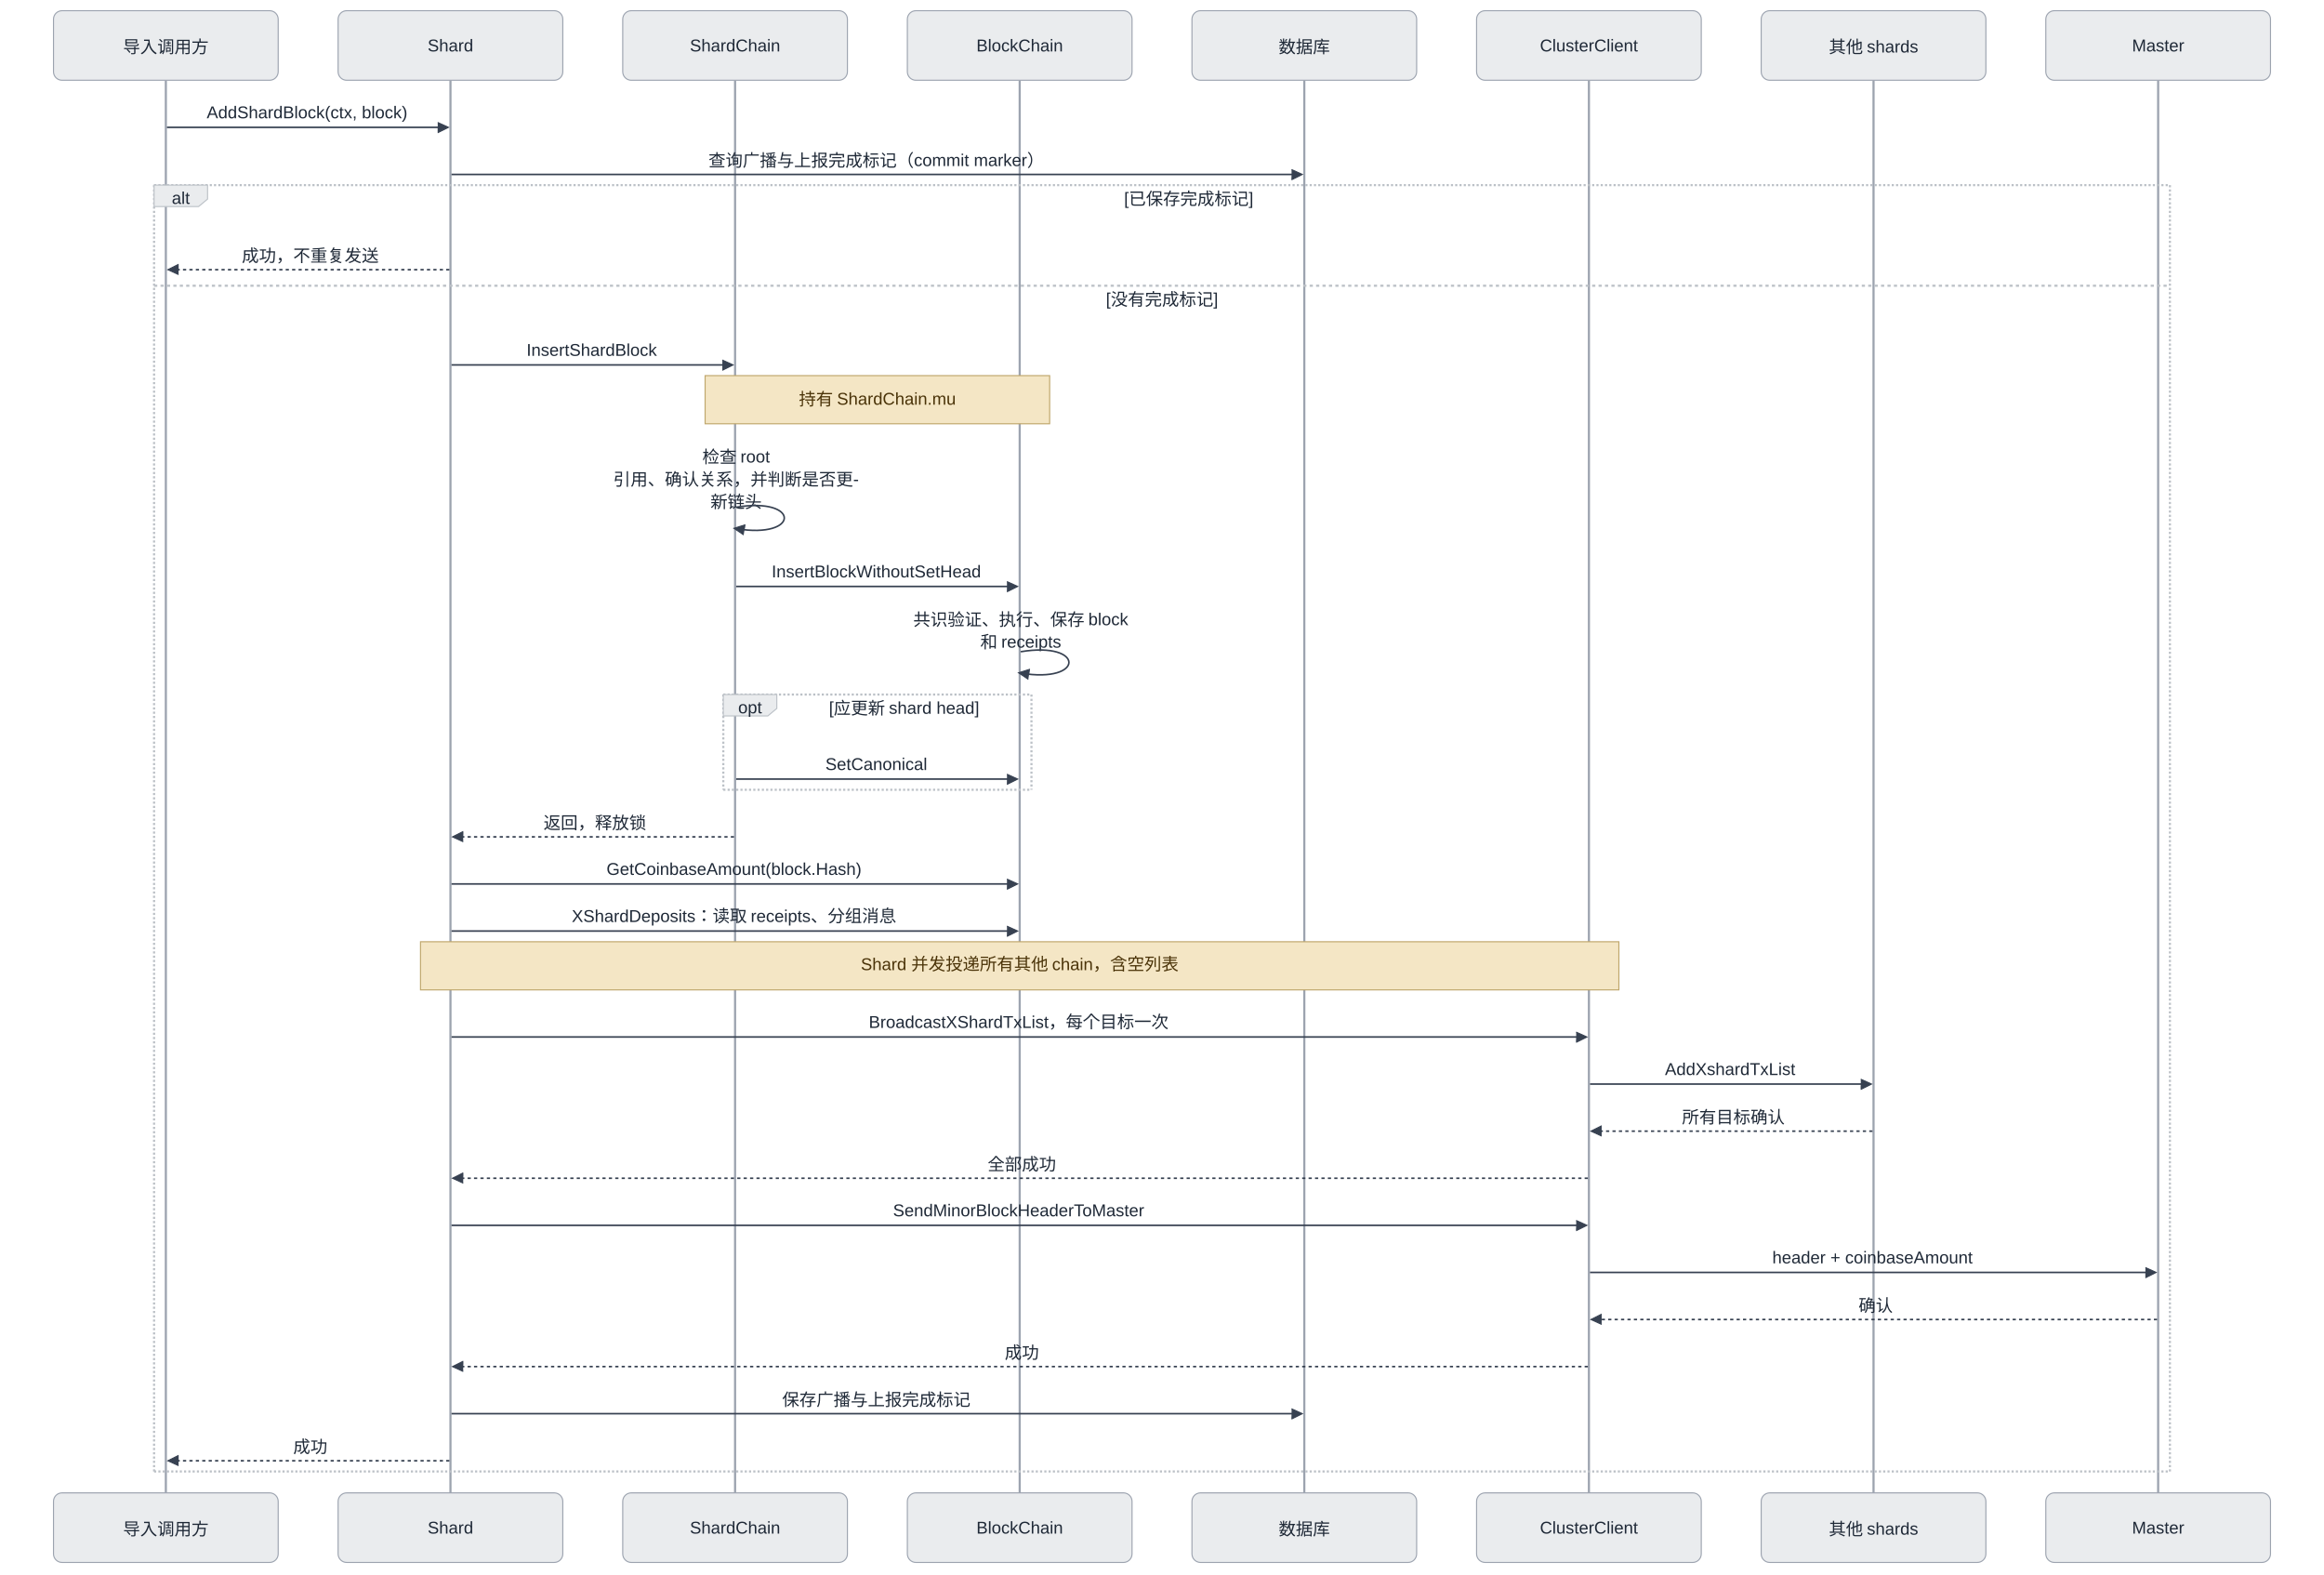
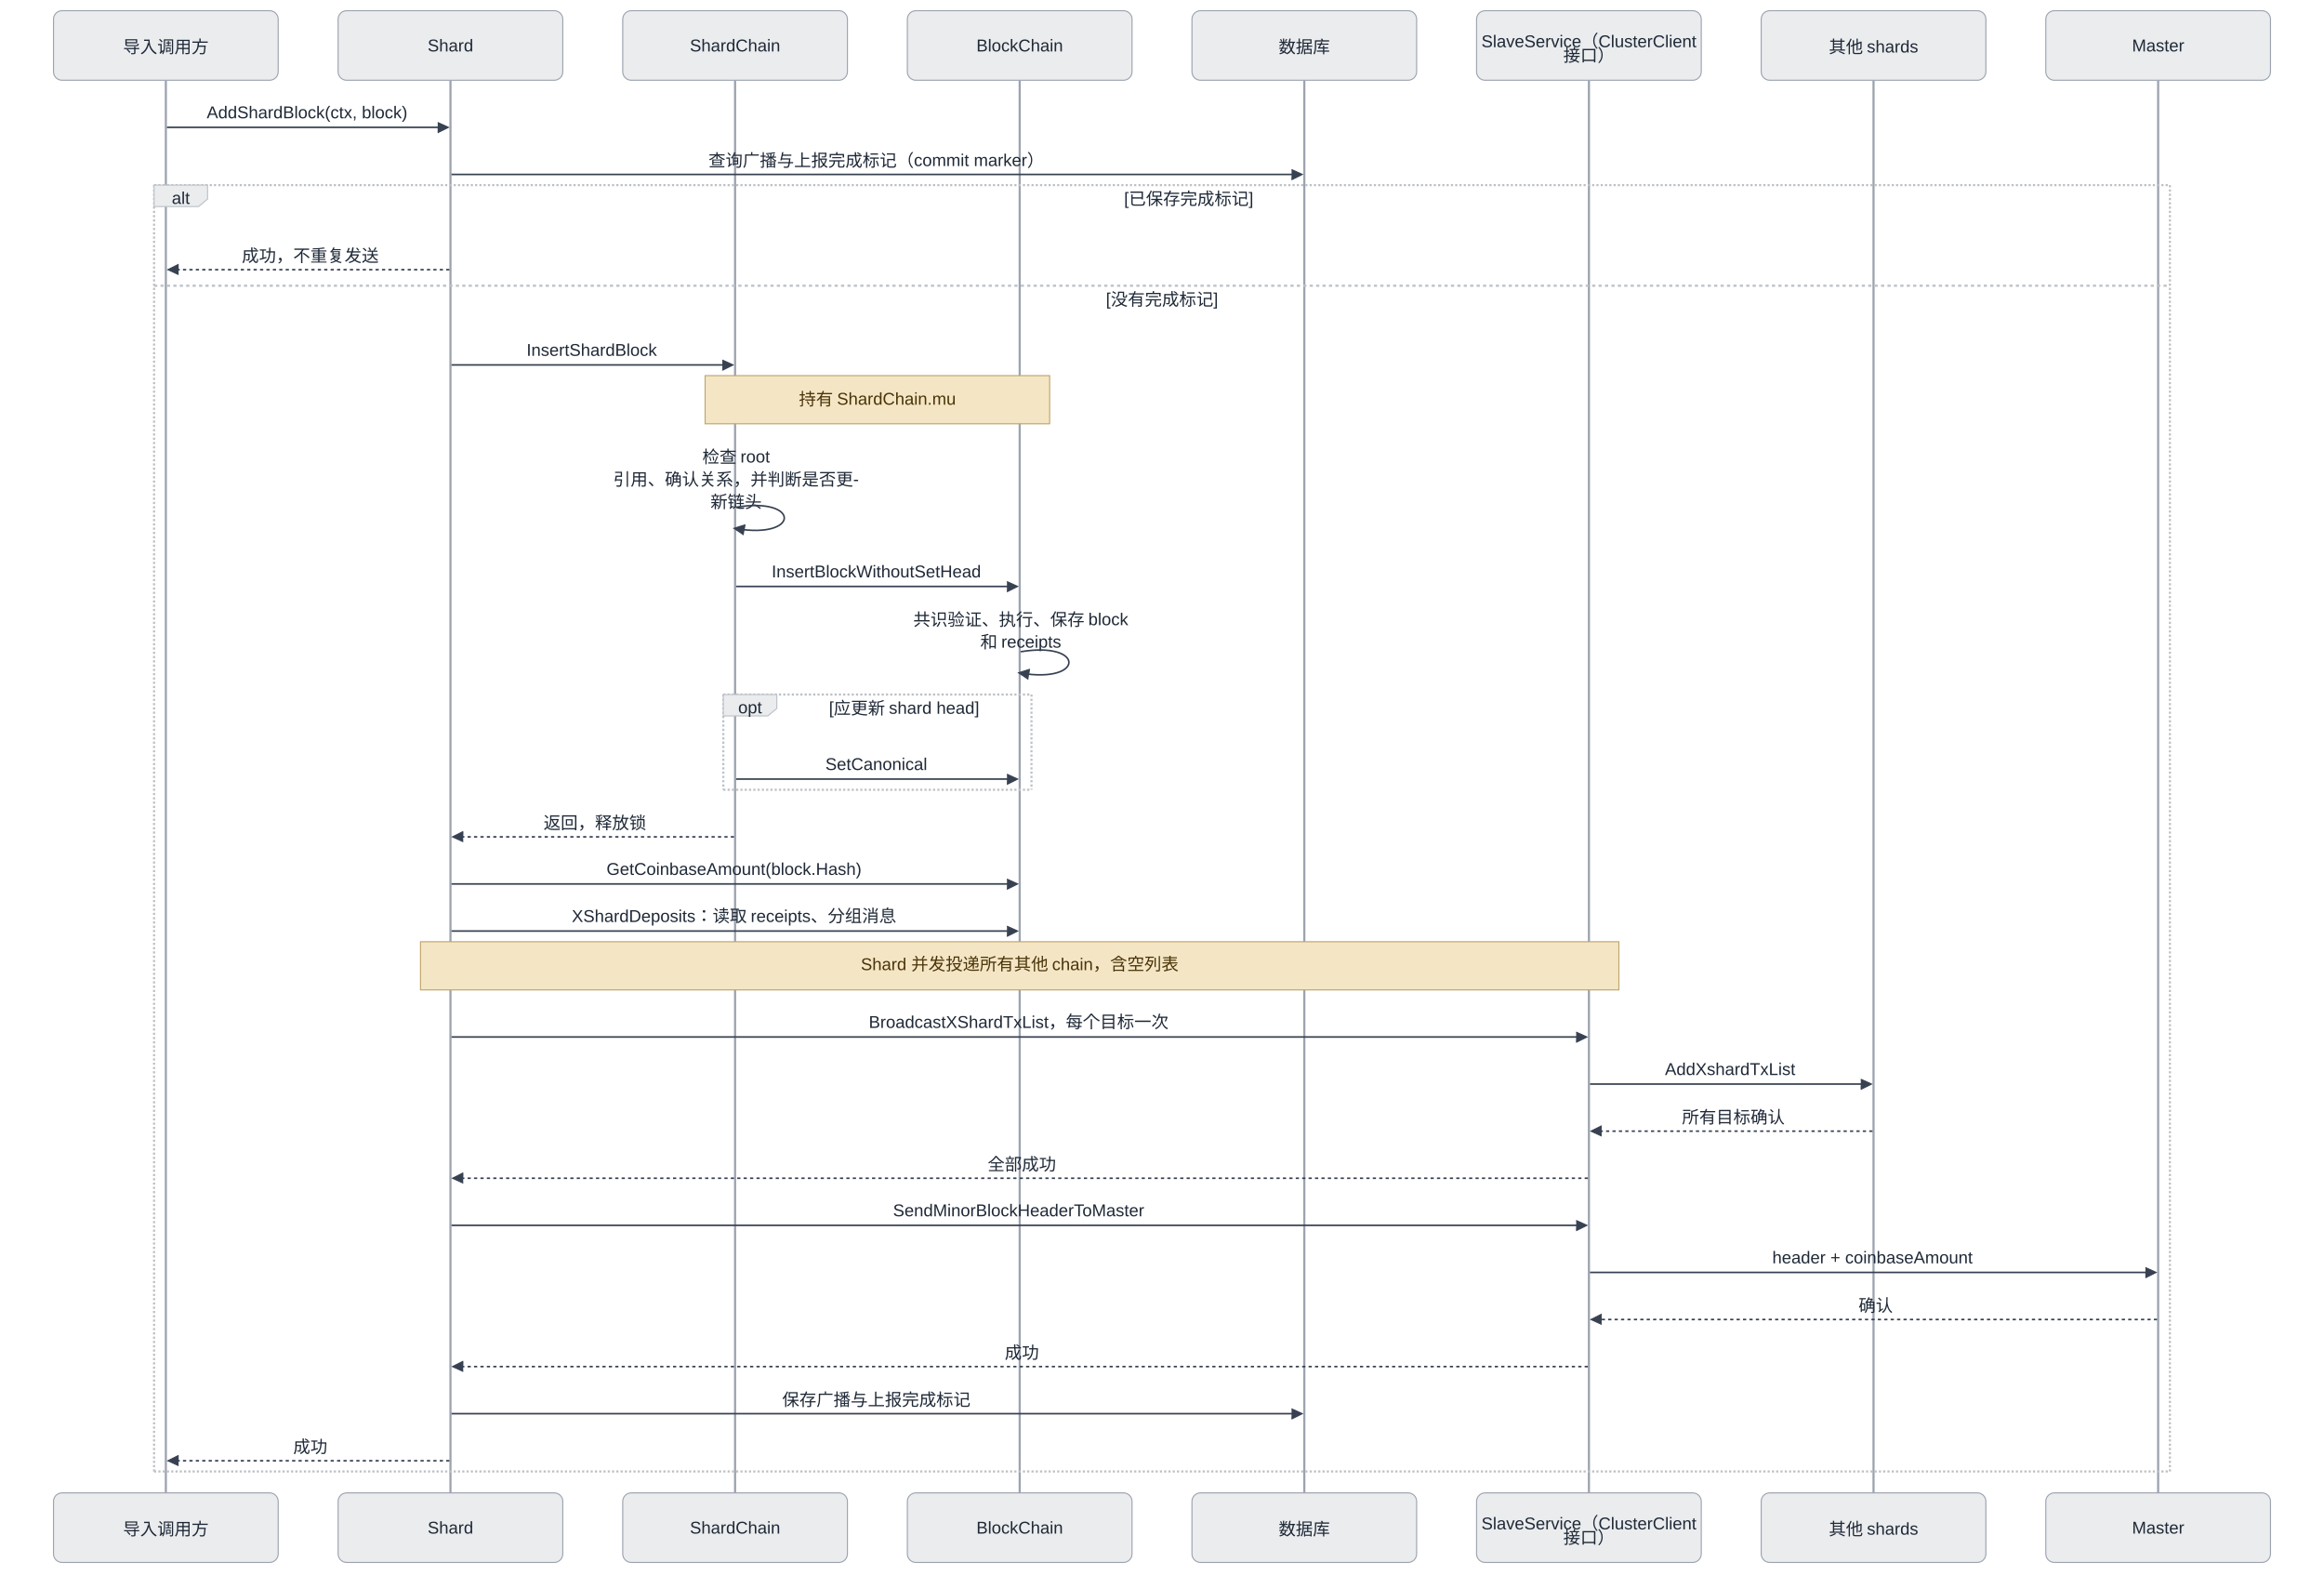
<svg xmlns="http://www.w3.org/2000/svg" id="qkc-add-shard-block" width="2172" height="1471" viewBox="-50 -10 2172 1471" role="graphics-document document" aria-roledescription="sequence" style="background-color: white;">
  <g>
    <rect x="1862" y="1385" fill="#eaeaea" stroke="#666" width="210" height="65" name="M" rx="3" ry="3" class="actor actor-bottom" />
    <text x="1967" y="1417.5" dominant-baseline="central" alignment-baseline="central" class="actor actor-box" style="text-anchor: middle; font-size: 16px; font-weight: 400;">
      <tspan x="1967" dy="0">Master</tspan>
    </text>
  </g>
  <g>
    <rect x="1596" y="1385" fill="#eaeaea" stroke="#666" width="210" height="65" name="O" rx="3" ry="3" class="actor actor-bottom" />
    <text x="1701" y="1417.5" dominant-baseline="central" alignment-baseline="central" class="actor actor-box" style="text-anchor: middle; font-size: 16px; font-weight: 400;">
      <tspan x="1701" dy="0">其他 shards</tspan>
    </text>
  </g>
  <g>
    <rect x="1330" y="1385" fill="#eaeaea" stroke="#666" width="210" height="65" name="CL" rx="3" ry="3" class="actor actor-bottom" />
    <text x="1435" y="1417.5" dominant-baseline="central" alignment-baseline="central" class="actor actor-box" style="text-anchor: middle; font-size: 16px; font-weight: 400;">
-       <tspan x="1435" dy="0">ClusterClient</tspan>
+       <tspan x="1435" dy="-8">SlaveService（ClusterClient</tspan>
+     </text>
+     <text x="1435" y="1417.5" dominant-baseline="central" alignment-baseline="central" class="actor actor-box" style="text-anchor: middle; font-size: 16px; font-weight: 400;">
+       <tspan x="1435" dy="8">接口）</tspan>
    </text>
  </g>
  <g>
    <rect x="1064" y="1385" fill="#eaeaea" stroke="#666" width="210" height="65" name="DB" rx="3" ry="3" class="actor actor-bottom" />
    <text x="1169" y="1417.5" dominant-baseline="central" alignment-baseline="central" class="actor actor-box" style="text-anchor: middle; font-size: 16px; font-weight: 400;">
      <tspan x="1169" dy="0">数据库</tspan>
    </text>
  </g>
  <g>
    <rect x="798" y="1385" fill="#eaeaea" stroke="#666" width="210" height="65" name="BC" rx="3" ry="3" class="actor actor-bottom" />
    <text x="903" y="1417.5" dominant-baseline="central" alignment-baseline="central" class="actor actor-box" style="text-anchor: middle; font-size: 16px; font-weight: 400;">
      <tspan x="903" dy="0">BlockChain</tspan>
    </text>
  </g>
  <g>
    <rect x="532" y="1385" fill="#eaeaea" stroke="#666" width="210" height="65" name="SC" rx="3" ry="3" class="actor actor-bottom" />
    <text x="637" y="1417.5" dominant-baseline="central" alignment-baseline="central" class="actor actor-box" style="text-anchor: middle; font-size: 16px; font-weight: 400;">
      <tspan x="637" dy="0">ShardChain</tspan>
    </text>
  </g>
  <g>
    <rect x="266" y="1385" fill="#eaeaea" stroke="#666" width="210" height="65" name="S" rx="3" ry="3" class="actor actor-bottom" />
    <text x="371" y="1417.5" dominant-baseline="central" alignment-baseline="central" class="actor actor-box" style="text-anchor: middle; font-size: 16px; font-weight: 400;">
      <tspan x="371" dy="0">Shard</tspan>
    </text>
  </g>
  <g>
    <rect x="0" y="1385" fill="#eaeaea" stroke="#666" width="210" height="65" name="C" rx="3" ry="3" class="actor actor-bottom" />
    <text x="105" y="1417.5" dominant-baseline="central" alignment-baseline="central" class="actor actor-box" style="text-anchor: middle; font-size: 16px; font-weight: 400;">
      <tspan x="105" dy="0">导入调用方</tspan>
    </text>
  </g>
  <g>
    <line id="actor7" x1="1967" y1="65" x2="1967" y2="1385" class="actor-line 200" stroke-width="0.5px" stroke="#999" name="M" data-et="life-line" data-id="M" />
    <g id="root-7" data-et="participant" data-type="participant" data-id="M">
      <rect x="1862" y="0" fill="#eaeaea" stroke="#666" width="210" height="65" name="M" rx="3" ry="3" class="actor actor-top" />
      <text x="1967" y="32.5" dominant-baseline="central" alignment-baseline="central" class="actor actor-box" style="text-anchor: middle; font-size: 16px; font-weight: 400;">
        <tspan x="1967" dy="0">Master</tspan>
      </text>
    </g>
  </g>
  <g>
    <line id="actor6" x1="1701" y1="65" x2="1701" y2="1385" class="actor-line 200" stroke-width="0.5px" stroke="#999" name="O" data-et="life-line" data-id="O" />
    <g id="root-6" data-et="participant" data-type="participant" data-id="O">
      <rect x="1596" y="0" fill="#eaeaea" stroke="#666" width="210" height="65" name="O" rx="3" ry="3" class="actor actor-top" />
      <text x="1701" y="32.5" dominant-baseline="central" alignment-baseline="central" class="actor actor-box" style="text-anchor: middle; font-size: 16px; font-weight: 400;">
        <tspan x="1701" dy="0">其他 shards</tspan>
      </text>
    </g>
  </g>
  <g>
    <line id="actor5" x1="1435" y1="65" x2="1435" y2="1385" class="actor-line 200" stroke-width="0.5px" stroke="#999" name="CL" data-et="life-line" data-id="CL" />
    <g id="root-5" data-et="participant" data-type="participant" data-id="CL">
      <rect x="1330" y="0" fill="#eaeaea" stroke="#666" width="210" height="65" name="CL" rx="3" ry="3" class="actor actor-top" />
      <text x="1435" y="32.5" dominant-baseline="central" alignment-baseline="central" class="actor actor-box" style="text-anchor: middle; font-size: 16px; font-weight: 400;">
-         <tspan x="1435" dy="0">ClusterClient</tspan>
+         <tspan x="1435" dy="-8">SlaveService（ClusterClient</tspan>
+       </text>
+       <text x="1435" y="32.5" dominant-baseline="central" alignment-baseline="central" class="actor actor-box" style="text-anchor: middle; font-size: 16px; font-weight: 400;">
+         <tspan x="1435" dy="8">接口）</tspan>
      </text>
    </g>
  </g>
  <g>
    <line id="actor4" x1="1169" y1="65" x2="1169" y2="1385" class="actor-line 200" stroke-width="0.5px" stroke="#999" name="DB" data-et="life-line" data-id="DB" />
    <g id="root-4" data-et="participant" data-type="participant" data-id="DB">
      <rect x="1064" y="0" fill="#eaeaea" stroke="#666" width="210" height="65" name="DB" rx="3" ry="3" class="actor actor-top" />
      <text x="1169" y="32.5" dominant-baseline="central" alignment-baseline="central" class="actor actor-box" style="text-anchor: middle; font-size: 16px; font-weight: 400;">
        <tspan x="1169" dy="0">数据库</tspan>
      </text>
    </g>
  </g>
  <g>
    <line id="actor3" x1="903" y1="65" x2="903" y2="1385" class="actor-line 200" stroke-width="0.5px" stroke="#999" name="BC" data-et="life-line" data-id="BC" />
    <g id="root-3" data-et="participant" data-type="participant" data-id="BC">
      <rect x="798" y="0" fill="#eaeaea" stroke="#666" width="210" height="65" name="BC" rx="3" ry="3" class="actor actor-top" />
      <text x="903" y="32.5" dominant-baseline="central" alignment-baseline="central" class="actor actor-box" style="text-anchor: middle; font-size: 16px; font-weight: 400;">
        <tspan x="903" dy="0">BlockChain</tspan>
      </text>
    </g>
  </g>
  <g>
    <line id="actor2" x1="637" y1="65" x2="637" y2="1385" class="actor-line 200" stroke-width="0.5px" stroke="#999" name="SC" data-et="life-line" data-id="SC" />
    <g id="root-2" data-et="participant" data-type="participant" data-id="SC">
      <rect x="532" y="0" fill="#eaeaea" stroke="#666" width="210" height="65" name="SC" rx="3" ry="3" class="actor actor-top" />
      <text x="637" y="32.5" dominant-baseline="central" alignment-baseline="central" class="actor actor-box" style="text-anchor: middle; font-size: 16px; font-weight: 400;">
        <tspan x="637" dy="0">ShardChain</tspan>
      </text>
    </g>
  </g>
  <g>
    <line id="actor1" x1="371" y1="65" x2="371" y2="1385" class="actor-line 200" stroke-width="0.5px" stroke="#999" name="S" data-et="life-line" data-id="S" />
    <g id="root-1" data-et="participant" data-type="participant" data-id="S">
      <rect x="266" y="0" fill="#eaeaea" stroke="#666" width="210" height="65" name="S" rx="3" ry="3" class="actor actor-top" />
      <text x="371" y="32.5" dominant-baseline="central" alignment-baseline="central" class="actor actor-box" style="text-anchor: middle; font-size: 16px; font-weight: 400;">
        <tspan x="371" dy="0">Shard</tspan>
      </text>
    </g>
  </g>
  <g>
    <line id="actor0" x1="105" y1="65" x2="105" y2="1385" class="actor-line 200" stroke-width="0.5px" stroke="#999" name="C" data-et="life-line" data-id="C" />
    <g id="root-0" data-et="participant" data-type="participant" data-id="C">
      <rect x="0" y="0" fill="#eaeaea" stroke="#666" width="210" height="65" name="C" rx="3" ry="3" class="actor actor-top" />
      <text x="105" y="32.5" dominant-baseline="central" alignment-baseline="central" class="actor actor-box" style="text-anchor: middle; font-size: 16px; font-weight: 400;">
        <tspan x="105" dy="0">导入调用方</tspan>
      </text>
    </g>
  </g>
  <style>#qkc-add-shard-block{font-family:Microsoft YaHei,Arial,sans-serif;font-size:16px;fill:#1F2937;}@keyframes edge-animation-frame{from{stroke-dashoffset:0;}}@keyframes dash{to{stroke-dashoffset:0;}}#qkc-add-shard-block .edge-animation-slow{stroke-dasharray:9,5!important;stroke-dashoffset:900;animation:dash 50s linear infinite;stroke-linecap:round;}#qkc-add-shard-block .edge-animation-fast{stroke-dasharray:9,5!important;stroke-dashoffset:900;animation:dash 20s linear infinite;stroke-linecap:round;}#qkc-add-shard-block .error-icon{fill:hsl(220.588, 100%, 98.333%);}#qkc-add-shard-block .error-text{fill:rgb(8.5, 5.75, 0);stroke:rgb(8.5, 5.75, 0);}#qkc-add-shard-block .edge-thickness-normal{stroke-width:1px;}#qkc-add-shard-block .edge-thickness-thick{stroke-width:3.5px;}#qkc-add-shard-block .edge-pattern-solid{stroke-dasharray:0;}#qkc-add-shard-block .edge-thickness-invisible{stroke-width:0;fill:none;}#qkc-add-shard-block .edge-pattern-dashed{stroke-dasharray:3;}#qkc-add-shard-block .edge-pattern-dotted{stroke-dasharray:2;}#qkc-add-shard-block .marker{fill:#374151;stroke:#374151;}#qkc-add-shard-block .marker.cross{stroke:#374151;}#qkc-add-shard-block svg{font-family:Microsoft YaHei,Arial,sans-serif;font-size:16px;}#qkc-add-shard-block p{margin:0;}#qkc-add-shard-block .actor{stroke:#9CA3AF;fill:#EAECEE;stroke-width:1;}#qkc-add-shard-block rect.actor.outer-path[data-look="neo"]{filter:drop-shadow( 1px 2px 2px rgba(185,185,185,1));}#qkc-add-shard-block rect.note[data-look="neo"]{stroke:#BEA56A;fill:#F4E6C5;filter:drop-shadow( 1px 2px 2px rgba(185,185,185,1));}#qkc-add-shard-block text.actor&gt;tspan{fill:#1F2937;stroke:none;}#qkc-add-shard-block .actor-line{stroke:#9CA3AF;}#qkc-add-shard-block .innerArc{stroke-width:1.5;stroke-dasharray:none;}#qkc-add-shard-block .messageLine0{stroke-width:1.5;stroke-dasharray:none;stroke:#374151;}#qkc-add-shard-block .messageLine1{stroke-width:1.5;stroke-dasharray:2,2;stroke:#374151;}#qkc-add-shard-block [id$="-arrowhead"] path{fill:#374151;stroke:#374151;}#qkc-add-shard-block .sequenceNumber{fill:#c8beae;}#qkc-add-shard-block [id$="-sequencenumber"]{fill:#374151;}#qkc-add-shard-block [id$="-crosshead"] path{fill:#374151;stroke:#374151;}#qkc-add-shard-block .messageText{fill:#1F2937;stroke:none;}#qkc-add-shard-block .labelBox{stroke:#BCC1C7;fill:#EAECEE;filter:none;}#qkc-add-shard-block .labelText,#qkc-add-shard-block .labelText&gt;tspan{fill:#1F2937;stroke:none;}#qkc-add-shard-block .loopText,#qkc-add-shard-block .loopText&gt;tspan{fill:#1F2937;stroke:none;}#qkc-add-shard-block .loopLine{stroke-width:2px;stroke-dasharray:2,2;stroke:#BCC1C7;fill:#BCC1C7;}#qkc-add-shard-block .note{stroke:#BEA56A;fill:#F4E6C5;}#qkc-add-shard-block .noteText,#qkc-add-shard-block .noteText&gt;tspan{fill:#4A3308;stroke:none;font-weight:normal;}#qkc-add-shard-block .activation0{fill:hsl(-79.412, 100%, 93.333%);stroke:hsl(-79.412, 100%, 83.333%);}#qkc-add-shard-block .activation1{fill:hsl(-79.412, 100%, 93.333%);stroke:hsl(-79.412, 100%, 83.333%);}#qkc-add-shard-block .activation2{fill:hsl(-79.412, 100%, 93.333%);stroke:hsl(-79.412, 100%, 83.333%);}#qkc-add-shard-block .actorPopupMenu{position:absolute;}#qkc-add-shard-block .actorPopupMenuPanel{position:absolute;fill:#EAECEE;box-shadow:0px 8px 16px 0px rgba(0,0,0,0.2);filter:drop-shadow(3px 5px 2px rgb(0 0 0 / 0.4));}#qkc-add-shard-block .actor-man circle,#qkc-add-shard-block line{fill:#EAECEE;stroke-width:2px;}#qkc-add-shard-block g rect.rect{filter:drop-shadow( 1px 2px 2px rgba(185,185,185,1));stroke:hsl(40.588, 60%, 83.333%);}#qkc-add-shard-block .node .neo-node{stroke:hsl(40.588, 60%, 83.333%);}#qkc-add-shard-block [data-look="neo"].node rect,#qkc-add-shard-block [data-look="neo"].cluster rect,#qkc-add-shard-block [data-look="neo"].node polygon{stroke:url(#qkc-add-shard-block-gradient);filter:drop-shadow( 1px 2px 2px rgba(185,185,185,1));}#qkc-add-shard-block [data-look="neo"].node path{stroke:url(#qkc-add-shard-block-gradient);stroke-width:1px;}#qkc-add-shard-block [data-look="neo"].node .outer-path{filter:drop-shadow( 1px 2px 2px rgba(185,185,185,1));}#qkc-add-shard-block [data-look="neo"].node .neo-line path{stroke:hsl(40.588, 60%, 83.333%);filter:none;}#qkc-add-shard-block [data-look="neo"].node circle{stroke:url(#qkc-add-shard-block-gradient);filter:drop-shadow( 1px 2px 2px rgba(185,185,185,1));}#qkc-add-shard-block [data-look="neo"].node circle .state-start{fill:#000000;}#qkc-add-shard-block [data-look="neo"].icon-shape .icon{fill:url(#qkc-add-shard-block-gradient);filter:drop-shadow( 1px 2px 2px rgba(185,185,185,1));}#qkc-add-shard-block [data-look="neo"].icon-shape .icon-neo path{stroke:url(#qkc-add-shard-block-gradient);filter:drop-shadow( 1px 2px 2px rgba(185,185,185,1));}#qkc-add-shard-block .actor{rx:8px;ry:8px;}#qkc-add-shard-block :root{--mermaid-font-family:"trebuchet ms",verdana,arial,sans-serif;}</style>
  <g />
  <defs>
    <symbol id="qkc-add-shard-block-computer" width="24" height="24">
      <path transform="scale(.5)" d="M2 2v13h20v-13h-20zm18 11h-16v-9h16v9zm-10.228 6l.466-1h3.524l.467 1h-4.457zm14.228 3h-24l2-6h2.104l-1.33 4h18.45l-1.297-4h2.073l2 6zm-5-10h-14v-7h14v7z" />
    </symbol>
  </defs>
  <defs>
    <symbol id="qkc-add-shard-block-database" fill-rule="evenodd" clip-rule="evenodd">
      <path transform="scale(.5)" d="M12.258.001l.256.004.255.005.253.008.251.01.249.012.247.015.246.016.242.019.241.02.239.023.236.024.233.027.231.028.229.031.225.032.223.034.22.036.217.038.214.04.211.041.208.043.205.045.201.046.198.048.194.05.191.051.187.053.183.054.18.056.175.057.172.059.168.06.163.061.16.063.155.064.15.066.074.033.073.033.071.034.07.034.069.035.068.035.067.035.066.035.064.036.064.036.062.036.06.036.06.037.058.037.058.037.055.038.055.038.053.038.052.038.051.039.05.039.048.039.047.039.045.04.044.04.043.04.041.04.04.041.039.041.037.041.036.041.034.041.033.042.032.042.03.042.029.042.027.042.026.043.024.043.023.043.021.043.02.043.018.044.017.043.015.044.013.044.012.044.011.045.009.044.007.045.006.045.004.045.002.045.001.045v17l-.001.045-.002.045-.004.045-.006.045-.007.045-.009.044-.011.045-.012.044-.013.044-.015.044-.017.043-.018.044-.02.043-.021.043-.023.043-.024.043-.026.043-.027.042-.029.042-.03.042-.032.042-.033.042-.034.041-.036.041-.037.041-.039.041-.04.041-.041.04-.043.04-.044.04-.045.04-.047.039-.048.039-.05.039-.051.039-.052.038-.053.038-.055.038-.055.038-.058.037-.058.037-.06.037-.06.036-.062.036-.064.036-.064.036-.066.035-.067.035-.068.035-.069.035-.07.034-.071.034-.073.033-.074.033-.15.066-.155.064-.16.063-.163.061-.168.06-.172.059-.175.057-.18.056-.183.054-.187.053-.191.051-.194.05-.198.048-.201.046-.205.045-.208.043-.211.041-.214.04-.217.038-.22.036-.223.034-.225.032-.229.031-.231.028-.233.027-.236.024-.239.023-.241.02-.242.019-.246.016-.247.015-.249.012-.251.01-.253.008-.255.005-.256.004-.258.001-.258-.001-.256-.004-.255-.005-.253-.008-.251-.01-.249-.012-.247-.015-.245-.016-.243-.019-.241-.02-.238-.023-.236-.024-.234-.027-.231-.028-.228-.031-.226-.032-.223-.034-.22-.036-.217-.038-.214-.04-.211-.041-.208-.043-.204-.045-.201-.046-.198-.048-.195-.05-.19-.051-.187-.053-.184-.054-.179-.056-.176-.057-.172-.059-.167-.06-.164-.061-.159-.063-.155-.064-.151-.066-.074-.033-.072-.033-.072-.034-.07-.034-.069-.035-.068-.035-.067-.035-.066-.035-.064-.036-.063-.036-.062-.036-.061-.036-.06-.037-.058-.037-.057-.037-.056-.038-.055-.038-.053-.038-.052-.038-.051-.039-.049-.039-.049-.039-.046-.039-.046-.04-.044-.04-.043-.04-.041-.04-.04-.041-.039-.041-.037-.041-.036-.041-.034-.041-.033-.042-.032-.042-.03-.042-.029-.042-.027-.042-.026-.043-.024-.043-.023-.043-.021-.043-.02-.043-.018-.044-.017-.043-.015-.044-.013-.044-.012-.044-.011-.045-.009-.044-.007-.045-.006-.045-.004-.045-.002-.045-.001-.045v-17l.001-.045.002-.045.004-.045.006-.045.007-.045.009-.044.011-.045.012-.044.013-.044.015-.044.017-.043.018-.044.02-.043.021-.043.023-.043.024-.043.026-.043.027-.042.029-.042.03-.042.032-.042.033-.042.034-.041.036-.041.037-.041.039-.041.04-.041.041-.04.043-.04.044-.04.046-.04.046-.039.049-.039.049-.039.051-.039.052-.038.053-.038.055-.038.056-.038.057-.037.058-.037.06-.037.061-.036.062-.036.063-.036.064-.036.066-.035.067-.035.068-.035.069-.035.07-.034.072-.034.072-.033.074-.033.151-.066.155-.064.159-.063.164-.061.167-.06.172-.059.176-.057.179-.056.184-.054.187-.053.19-.051.195-.05.198-.048.201-.046.204-.045.208-.043.211-.041.214-.04.217-.038.22-.036.223-.034.226-.032.228-.031.231-.028.234-.027.236-.024.238-.023.241-.02.243-.019.245-.016.247-.015.249-.012.251-.01.253-.008.255-.005.256-.004.258-.001.258.001zm-9.258 20.499v.01l.001.021.003.021.004.022.005.021.006.022.007.022.009.023.01.022.011.023.012.023.013.023.015.023.016.024.017.023.018.024.019.024.021.024.022.025.023.024.024.025.052.049.056.05.061.051.066.051.07.051.075.051.079.052.084.052.088.052.092.052.097.052.102.051.105.052.11.052.114.051.119.051.123.051.127.05.131.05.135.05.139.048.144.049.147.047.152.047.155.047.16.045.163.045.167.043.171.043.176.041.178.041.183.039.187.039.19.037.194.035.197.035.202.033.204.031.209.03.212.029.216.027.219.025.222.024.226.021.23.02.233.018.236.016.24.015.243.012.246.01.249.008.253.005.256.004.259.001.26-.001.257-.004.254-.005.25-.008.247-.011.244-.012.241-.014.237-.016.233-.018.231-.021.226-.021.224-.024.22-.026.216-.027.212-.028.21-.031.205-.031.202-.034.198-.034.194-.036.191-.037.187-.039.183-.04.179-.04.175-.042.172-.043.168-.044.163-.045.16-.046.155-.046.152-.047.148-.048.143-.049.139-.049.136-.05.131-.05.126-.05.123-.051.118-.052.114-.051.11-.052.106-.052.101-.052.096-.052.092-.052.088-.053.083-.051.079-.052.074-.052.07-.051.065-.051.06-.051.056-.05.051-.05.023-.024.023-.025.021-.024.02-.024.019-.024.018-.024.017-.024.015-.023.014-.024.013-.023.012-.023.01-.023.01-.022.008-.022.006-.022.006-.022.004-.022.004-.021.001-.021.001-.021v-4.127l-.077.055-.08.053-.083.054-.085.053-.087.052-.09.052-.093.051-.095.05-.097.05-.1.049-.102.049-.105.048-.106.047-.109.047-.111.046-.114.045-.115.045-.118.044-.12.043-.122.042-.124.042-.126.041-.128.04-.13.04-.132.038-.134.038-.135.037-.138.037-.139.035-.142.035-.143.034-.144.033-.147.032-.148.031-.15.03-.151.03-.153.029-.154.027-.156.027-.158.026-.159.025-.161.024-.162.023-.163.022-.165.021-.166.02-.167.019-.169.018-.169.017-.171.016-.173.015-.173.014-.175.013-.175.012-.177.011-.178.01-.179.008-.179.008-.181.006-.182.005-.182.004-.184.003-.184.002h-.37l-.184-.002-.184-.003-.182-.004-.182-.005-.181-.006-.179-.008-.179-.008-.178-.01-.176-.011-.176-.012-.175-.013-.173-.014-.172-.015-.171-.016-.17-.017-.169-.018-.167-.019-.166-.02-.165-.021-.163-.022-.162-.023-.161-.024-.159-.025-.157-.026-.156-.027-.155-.027-.153-.029-.151-.03-.15-.03-.148-.031-.146-.032-.145-.033-.143-.034-.141-.035-.14-.035-.137-.037-.136-.037-.134-.038-.132-.038-.13-.04-.128-.04-.126-.041-.124-.042-.122-.042-.12-.044-.117-.043-.116-.045-.113-.045-.112-.046-.109-.047-.106-.047-.105-.048-.102-.049-.1-.049-.097-.05-.095-.05-.093-.052-.09-.051-.087-.052-.085-.053-.083-.054-.08-.054-.077-.054v4.127zm0-5.654v.011l.001.021.003.021.004.021.005.022.006.022.007.022.009.022.01.022.011.023.012.023.013.023.015.024.016.023.017.024.018.024.019.024.021.024.022.024.023.025.024.024.052.05.056.05.061.05.066.051.07.051.075.052.079.051.084.052.088.052.092.052.097.052.102.052.105.052.11.051.114.051.119.052.123.05.127.051.131.05.135.049.139.049.144.048.147.048.152.047.155.046.16.045.163.045.167.044.171.042.176.042.178.04.183.04.187.038.19.037.194.036.197.034.202.033.204.032.209.03.212.028.216.027.219.025.222.024.226.022.23.02.233.018.236.016.24.014.243.012.246.01.249.008.253.006.256.003.259.001.26-.001.257-.003.254-.006.25-.008.247-.01.244-.012.241-.015.237-.016.233-.018.231-.02.226-.022.224-.024.22-.025.216-.027.212-.029.21-.03.205-.032.202-.033.198-.035.194-.036.191-.037.187-.039.183-.039.179-.041.175-.042.172-.043.168-.044.163-.045.16-.045.155-.047.152-.047.148-.048.143-.048.139-.05.136-.049.131-.05.126-.051.123-.051.118-.051.114-.052.11-.052.106-.052.101-.052.096-.052.092-.052.088-.052.083-.052.079-.052.074-.051.07-.052.065-.051.06-.05.056-.051.051-.049.023-.025.023-.024.021-.025.02-.024.019-.024.018-.024.017-.024.015-.023.014-.023.013-.024.012-.022.01-.023.01-.023.008-.022.006-.022.006-.022.004-.021.004-.022.001-.021.001-.021v-4.139l-.077.054-.08.054-.083.054-.085.052-.087.053-.09.051-.093.051-.095.051-.097.05-.1.049-.102.049-.105.048-.106.047-.109.047-.111.046-.114.045-.115.044-.118.044-.12.044-.122.042-.124.042-.126.041-.128.04-.13.039-.132.039-.134.038-.135.037-.138.036-.139.036-.142.035-.143.033-.144.033-.147.033-.148.031-.15.03-.151.03-.153.028-.154.028-.156.027-.158.026-.159.025-.161.024-.162.023-.163.022-.165.021-.166.02-.167.019-.169.018-.169.017-.171.016-.173.015-.173.014-.175.013-.175.012-.177.011-.178.009-.179.009-.179.007-.181.007-.182.005-.182.004-.184.003-.184.002h-.37l-.184-.002-.184-.003-.182-.004-.182-.005-.181-.007-.179-.007-.179-.009-.178-.009-.176-.011-.176-.012-.175-.013-.173-.014-.172-.015-.171-.016-.17-.017-.169-.018-.167-.019-.166-.02-.165-.021-.163-.022-.162-.023-.161-.024-.159-.025-.157-.026-.156-.027-.155-.028-.153-.028-.151-.03-.15-.03-.148-.031-.146-.033-.145-.033-.143-.033-.141-.035-.14-.036-.137-.036-.136-.037-.134-.038-.132-.039-.13-.039-.128-.04-.126-.041-.124-.042-.122-.043-.12-.043-.117-.044-.116-.044-.113-.046-.112-.046-.109-.046-.106-.047-.105-.048-.102-.049-.1-.049-.097-.05-.095-.051-.093-.051-.09-.051-.087-.053-.085-.052-.083-.054-.08-.054-.077-.054v4.139zm0-5.666v.011l.001.02.003.022.004.021.005.022.006.021.007.022.009.023.01.022.011.023.012.023.013.023.015.023.016.024.017.024.018.023.019.024.021.025.022.024.023.024.024.025.052.05.056.05.061.05.066.051.07.051.075.052.079.051.084.052.088.052.092.052.097.052.102.052.105.051.11.052.114.051.119.051.123.051.127.05.131.05.135.05.139.049.144.048.147.048.152.047.155.046.16.045.163.045.167.043.171.043.176.042.178.04.183.04.187.038.19.037.194.036.197.034.202.033.204.032.209.03.212.028.216.027.219.025.222.024.226.021.23.02.233.018.236.017.24.014.243.012.246.01.249.008.253.006.256.003.259.001.26-.001.257-.003.254-.006.25-.008.247-.01.244-.013.241-.014.237-.016.233-.018.231-.02.226-.022.224-.024.22-.025.216-.027.212-.029.21-.03.205-.032.202-.033.198-.035.194-.036.191-.037.187-.039.183-.039.179-.041.175-.042.172-.043.168-.044.163-.045.16-.045.155-.047.152-.047.148-.048.143-.049.139-.049.136-.049.131-.051.126-.05.123-.051.118-.052.114-.051.11-.052.106-.052.101-.052.096-.052.092-.052.088-.052.083-.052.079-.052.074-.052.07-.051.065-.051.06-.051.056-.05.051-.049.023-.025.023-.025.021-.024.02-.024.019-.024.018-.024.017-.024.015-.023.014-.024.013-.023.012-.023.01-.022.01-.023.008-.022.006-.022.006-.022.004-.022.004-.021.001-.021.001-.021v-4.153l-.077.054-.08.054-.083.053-.085.053-.087.053-.09.051-.093.051-.095.051-.097.05-.1.049-.102.048-.105.048-.106.048-.109.046-.111.046-.114.046-.115.044-.118.044-.12.043-.122.043-.124.042-.126.041-.128.04-.13.039-.132.039-.134.038-.135.037-.138.036-.139.036-.142.034-.143.034-.144.033-.147.032-.148.032-.15.03-.151.03-.153.028-.154.028-.156.027-.158.026-.159.024-.161.024-.162.023-.163.023-.165.021-.166.02-.167.019-.169.018-.169.017-.171.016-.173.015-.173.014-.175.013-.175.012-.177.01-.178.01-.179.009-.179.007-.181.006-.182.006-.182.004-.184.003-.184.001-.185.001-.185-.001-.184-.001-.184-.003-.182-.004-.182-.006-.181-.006-.179-.007-.179-.009-.178-.01-.176-.01-.176-.012-.175-.013-.173-.014-.172-.015-.171-.016-.17-.017-.169-.018-.167-.019-.166-.02-.165-.021-.163-.023-.162-.023-.161-.024-.159-.024-.157-.026-.156-.027-.155-.028-.153-.028-.151-.03-.15-.03-.148-.032-.146-.032-.145-.033-.143-.034-.141-.034-.14-.036-.137-.036-.136-.037-.134-.038-.132-.039-.13-.039-.128-.041-.126-.041-.124-.041-.122-.043-.12-.043-.117-.044-.116-.044-.113-.046-.112-.046-.109-.046-.106-.048-.105-.048-.102-.048-.1-.05-.097-.049-.095-.051-.093-.051-.09-.052-.087-.052-.085-.053-.083-.053-.08-.054-.077-.054v4.153zm8.74-8.179l-.257.004-.254.005-.25.008-.247.011-.244.012-.241.014-.237.016-.233.018-.231.021-.226.022-.224.023-.22.026-.216.027-.212.028-.21.031-.205.032-.202.033-.198.034-.194.036-.191.038-.187.038-.183.04-.179.041-.175.042-.172.043-.168.043-.163.045-.16.046-.155.046-.152.048-.148.048-.143.048-.139.049-.136.05-.131.05-.126.051-.123.051-.118.051-.114.052-.11.052-.106.052-.101.052-.096.052-.092.052-.088.052-.083.052-.079.052-.074.051-.07.052-.065.051-.06.05-.056.05-.051.05-.023.025-.023.024-.021.024-.02.025-.019.024-.018.024-.017.023-.015.024-.014.023-.013.023-.012.023-.01.023-.01.022-.008.022-.006.023-.006.021-.004.022-.004.021-.001.021-.001.021.001.021.001.021.004.021.004.022.006.021.006.023.008.022.01.022.01.023.012.023.013.023.014.023.015.024.017.023.018.024.019.024.02.025.021.024.023.024.023.025.051.05.056.05.06.05.065.051.07.052.074.051.079.052.083.052.088.052.092.052.096.052.101.052.106.052.11.052.114.052.118.051.123.051.126.051.131.05.136.05.139.049.143.048.148.048.152.048.155.046.16.046.163.045.168.043.172.043.175.042.179.041.183.04.187.038.191.038.194.036.198.034.202.033.205.032.21.031.212.028.216.027.22.026.224.023.226.022.231.021.233.018.237.016.241.014.244.012.247.011.25.008.254.005.257.004.26.001.26-.001.257-.004.254-.005.25-.008.247-.011.244-.012.241-.014.237-.016.233-.018.231-.021.226-.022.224-.023.22-.026.216-.027.212-.028.21-.031.205-.032.202-.033.198-.034.194-.036.191-.038.187-.038.183-.04.179-.041.175-.042.172-.043.168-.043.163-.045.16-.046.155-.046.152-.048.148-.048.143-.048.139-.049.136-.05.131-.05.126-.051.123-.051.118-.051.114-.052.11-.052.106-.052.101-.052.096-.052.092-.052.088-.052.083-.052.079-.052.074-.051.07-.052.065-.051.06-.05.056-.05.051-.05.023-.025.023-.024.021-.024.02-.025.019-.024.018-.024.017-.023.015-.024.014-.023.013-.023.012-.023.01-.023.01-.022.008-.022.006-.023.006-.021.004-.022.004-.021.001-.021.001-.021-.001-.021-.001-.021-.004-.021-.004-.022-.006-.021-.006-.023-.008-.022-.01-.022-.01-.023-.012-.023-.013-.023-.014-.023-.015-.024-.017-.023-.018-.024-.019-.024-.02-.025-.021-.024-.023-.024-.023-.025-.051-.05-.056-.05-.06-.05-.065-.051-.07-.052-.074-.051-.079-.052-.083-.052-.088-.052-.092-.052-.096-.052-.101-.052-.106-.052-.11-.052-.114-.052-.118-.051-.123-.051-.126-.051-.131-.05-.136-.05-.139-.049-.143-.048-.148-.048-.152-.048-.155-.046-.16-.046-.163-.045-.168-.043-.172-.043-.175-.042-.179-.041-.183-.04-.187-.038-.191-.038-.194-.036-.198-.034-.202-.033-.205-.032-.21-.031-.212-.028-.216-.027-.22-.026-.224-.023-.226-.022-.231-.021-.233-.018-.237-.016-.241-.014-.244-.012-.247-.011-.25-.008-.254-.005-.257-.004-.26-.001-.26.001z" />
    </symbol>
  </defs>
  <defs>
    <symbol id="qkc-add-shard-block-clock" width="24" height="24">
      <path transform="scale(.5)" d="M12 2c5.514 0 10 4.486 10 10s-4.486 10-10 10-10-4.486-10-10 4.486-10 10-10zm0-2c-6.627 0-12 5.373-12 12s5.373 12 12 12 12-5.373 12-12-5.373-12-12-12zm5.848 12.459c.202.038.202.333.001.372-1.907.361-6.045 1.111-6.547 1.111-.719 0-1.301-.582-1.301-1.301 0-.512.77-5.447 1.125-7.445.034-.192.312-.181.343.014l.985 6.238 5.394 1.011z" />
    </symbol>
  </defs>
  <defs>
    <marker id="qkc-add-shard-block-arrowhead" refX="7.9" refY="5" markerUnits="userSpaceOnUse" markerWidth="12" markerHeight="12" orient="auto-start-reverse">
      <path d="M -1 0 L 10 5 L 0 10 z" />
    </marker>
  </defs>
  <defs>
    <marker id="qkc-add-shard-block-crosshead" markerWidth="15" markerHeight="8" orient="auto" refX="4" refY="4.5">
      <path fill="none" stroke="#000000" stroke-width="1pt" d="M 1,2 L 6,7 M 6,2 L 1,7" style="stroke-dasharray: 0, 0;" />
    </marker>
  </defs>
  <defs>
    <marker id="qkc-add-shard-block-filled-head" refX="15.5" refY="7" markerWidth="20" markerHeight="28" orient="auto">
      <path d="M 18,7 L9,13 L14,7 L9,1 Z" />
    </marker>
  </defs>
  <defs>
    <marker id="qkc-add-shard-block-sequencenumber" refX="15" refY="15" markerWidth="60" markerHeight="40" orient="auto">
      <circle cx="15" cy="15" r="6" />
    </marker>
  </defs>
  <defs>
    <marker id="qkc-add-shard-block-solidTopArrowHead" refX="7.9" refY="7.25" markerUnits="userSpaceOnUse" markerWidth="12" markerHeight="12" orient="auto-start-reverse">
      <path d="M 0 0 L 10 8 L 0 8 z" />
    </marker>
  </defs>
  <defs>
    <marker id="qkc-add-shard-block-solidBottomArrowHead" refX="7.9" refY="0.75" markerUnits="userSpaceOnUse" markerWidth="12" markerHeight="12" orient="auto-start-reverse">
      <path d="M 0 0 L 10 0 L 0 8 z" />
    </marker>
  </defs>
  <defs>
    <marker id="qkc-add-shard-block-stickTopArrowHead" refX="7.5" refY="7" markerUnits="userSpaceOnUse" markerWidth="12" markerHeight="12" orient="auto-start-reverse">
      <path d="M 0 0 L 7 7" stroke="black" stroke-width="1.5" fill="none" />
    </marker>
  </defs>
  <defs>
    <marker id="qkc-add-shard-block-stickBottomArrowHead" refX="7.5" refY="0" markerUnits="userSpaceOnUse" markerWidth="12" markerHeight="12" orient="auto-start-reverse">
      <path d="M 0 7 L 7 0" stroke="black" stroke-width="1.5" fill="none" />
    </marker>
  </defs>
  <g data-et="note" data-id="i6">
    <rect x="609" y="341" fill="#EDF2AE" stroke="#666" width="322" height="45" class="note" />
    <text x="770" y="347" text-anchor="middle" dominant-baseline="middle" alignment-baseline="middle" class="noteText" dy="1em" style="font-size: 16px; font-weight: 400;">
      <tspan x="770">持有 ShardChain.mu</tspan>
    </text>
  </g>
  <g data-et="control-structure" data-id="i12">
    <line x1="626" y1="639" x2="914" y2="639" class="loopLine" />
    <line x1="914" y1="639" x2="914" y2="728" class="loopLine" />
    <line x1="626" y1="728" x2="914" y2="728" class="loopLine" />
    <line x1="626" y1="639" x2="626" y2="728" class="loopLine" />
    <polygon points="626,639 676,639 676,652 667.6,659 626,659" class="labelBox" />
    <text x="651" y="652" text-anchor="middle" dominant-baseline="middle" alignment-baseline="middle" class="labelText" style="font-size: 16px; font-weight: 400;">opt</text>
    <text x="795" y="657" text-anchor="middle" class="loopText" style="font-size: 16px; font-weight: 400;">
      <tspan x="795">[应更新 shard head]</tspan>
    </text>
  </g>
  <g data-et="note" data-id="i16">
    <rect x="343" y="870" fill="#EDF2AE" stroke="#666" width="1120" height="45" class="note" />
    <text x="903" y="876" text-anchor="middle" dominant-baseline="middle" alignment-baseline="middle" class="noteText" dy="1em" style="font-size: 16px; font-weight: 400;">
      <tspan x="903">Shard 并发投递所有其他 chain，含空列表</tspan>
    </text>
  </g>
  <g data-et="control-structure" data-id="i27">
    <line x1="94" y1="163" x2="1978" y2="163" class="loopLine" />
    <line x1="1978" y1="163" x2="1978" y2="1365" class="loopLine" />
    <line x1="94" y1="1365" x2="1978" y2="1365" class="loopLine" />
    <line x1="94" y1="163" x2="94" y2="1365" class="loopLine" />
    <line x1="94" y1="257" x2="1978" y2="257" class="loopLine" style="stroke-dasharray: 3, 3;" />
    <polygon points="94,163 144,163 144,176 135.6,183 94,183" class="labelBox" />
    <text x="119" y="176" text-anchor="middle" dominant-baseline="middle" alignment-baseline="middle" class="labelText" style="font-size: 16px; font-weight: 400;">alt</text>
    <text x="1061" y="181" text-anchor="middle" class="loopText" style="font-size: 16px; font-weight: 400;">
      <tspan x="1061">[已保存完成标记]</tspan>
    </text>
    <text x="1036" y="275" text-anchor="middle" class="loopText" style="font-size: 16px; font-weight: 400;">[没有完成标记]</text>
  </g>
  <text x="237" y="80" text-anchor="middle" dominant-baseline="middle" alignment-baseline="middle" class="messageText" dy="1em" style="font-size: 16px; font-weight: 400;">AddShardBlock(ctx, block)</text>
  <line x1="106" y1="109" x2="367" y2="109" class="messageLine0" data-et="message" data-id="i0" data-from="C" data-to="S" stroke-width="2" stroke="none" marker-end="url(#qkc-add-shard-block-arrowhead)" style="fill: none;" />
  <text x="769" y="124" text-anchor="middle" dominant-baseline="middle" alignment-baseline="middle" class="messageText" dy="1em" style="font-size: 16px; font-weight: 400;">查询广播与上报完成标记（commit marker）</text>
  <line x1="372" y1="153" x2="1165" y2="153" class="messageLine0" data-et="message" data-id="i1" data-from="S" data-to="DB" stroke-width="2" stroke="none" marker-end="url(#qkc-add-shard-block-arrowhead)" style="fill: none;" />
  <text x="240" y="213" text-anchor="middle" dominant-baseline="middle" alignment-baseline="middle" class="messageText" dy="1em" style="font-size: 16px; font-weight: 400;">成功，不重复发送</text>
  <line x1="370" y1="242" x2="109" y2="242" class="messageLine1" data-et="message" data-id="i3" data-from="S" data-to="C" stroke-width="2" stroke="none" marker-end="url(#qkc-add-shard-block-arrowhead)" style="stroke-dasharray: 3, 3; fill: none;" />
  <text x="503" y="302" text-anchor="middle" dominant-baseline="middle" alignment-baseline="middle" class="messageText" dy="1em" style="font-size: 16px; font-weight: 400;">InsertShardBlock</text>
  <line x1="372" y1="331" x2="633" y2="331" class="messageLine0" data-et="message" data-id="i5" data-from="S" data-to="SC" stroke-width="2" stroke="none" marker-end="url(#qkc-add-shard-block-arrowhead)" style="fill: none;" />
  <text x="638" y="401" text-anchor="middle" dominant-baseline="middle" alignment-baseline="middle" class="messageText" dy="1em" style="font-size: 16px; font-weight: 400;">检查 root</text>
  <text x="638" y="422" text-anchor="middle" dominant-baseline="middle" alignment-baseline="middle" class="messageText" dy="1em" style="font-size: 16px; font-weight: 400;">引用、确认关系，并判断是否更-</text>
  <text x="638" y="443" text-anchor="middle" dominant-baseline="middle" alignment-baseline="middle" class="messageText" dy="1em" style="font-size: 16px; font-weight: 400;">新链头</text>
  <path d="M 638,464 C 698,454 698,494 638,484" class="messageLine0" data-et="message" data-id="i7" data-from="SC" data-to="SC" stroke-width="2" stroke="none" marker-end="url(#qkc-add-shard-block-arrowhead)" style="fill: none;" />
  <text x="769" y="509" text-anchor="middle" dominant-baseline="middle" alignment-baseline="middle" class="messageText" dy="1em" style="font-size: 16px; font-weight: 400;">InsertBlockWithoutSetHead</text>
  <line x1="638" y1="538" x2="899" y2="538" class="messageLine0" data-et="message" data-id="i8" data-from="SC" data-to="BC" stroke-width="2" stroke="none" marker-end="url(#qkc-add-shard-block-arrowhead)" style="fill: none;" />
  <text x="904" y="553" text-anchor="middle" dominant-baseline="middle" alignment-baseline="middle" class="messageText" dy="1em" style="font-size: 16px; font-weight: 400;">共识验证、执行、保存 block</text>
  <text x="904" y="574" text-anchor="middle" dominant-baseline="middle" alignment-baseline="middle" class="messageText" dy="1em" style="font-size: 16px; font-weight: 400;">和 receipts</text>
  <path d="M 904,599 C 964,589 964,629 904,619" class="messageLine0" data-et="message" data-id="i9" data-from="BC" data-to="BC" stroke-width="2" stroke="none" marker-end="url(#qkc-add-shard-block-arrowhead)" style="fill: none;" />
  <text x="769" y="689" text-anchor="middle" dominant-baseline="middle" alignment-baseline="middle" class="messageText" dy="1em" style="font-size: 16px; font-weight: 400;">SetCanonical</text>
  <line x1="638" y1="718" x2="899" y2="718" class="messageLine0" data-et="message" data-id="i11" data-from="SC" data-to="BC" stroke-width="2" stroke="none" marker-end="url(#qkc-add-shard-block-arrowhead)" style="fill: none;" />
  <text x="506" y="743" text-anchor="middle" dominant-baseline="middle" alignment-baseline="middle" class="messageText" dy="1em" style="font-size: 16px; font-weight: 400;">返回，释放锁</text>
  <line x1="636" y1="772" x2="375" y2="772" class="messageLine1" data-et="message" data-id="i13" data-from="SC" data-to="S" stroke-width="2" stroke="none" marker-end="url(#qkc-add-shard-block-arrowhead)" style="stroke-dasharray: 3, 3; fill: none;" />
  <text x="636" y="787" text-anchor="middle" dominant-baseline="middle" alignment-baseline="middle" class="messageText" dy="1em" style="font-size: 16px; font-weight: 400;">GetCoinbaseAmount(block.Hash)</text>
  <line x1="372" y1="816" x2="899" y2="816" class="messageLine0" data-et="message" data-id="i14" data-from="S" data-to="BC" stroke-width="2" stroke="none" marker-end="url(#qkc-add-shard-block-arrowhead)" style="fill: none;" />
  <text x="636" y="831" text-anchor="middle" dominant-baseline="middle" alignment-baseline="middle" class="messageText" dy="1em" style="font-size: 16px; font-weight: 400;">XShardDeposits：读取 receipts、分组消息</text>
  <line x1="372" y1="860" x2="899" y2="860" class="messageLine0" data-et="message" data-id="i15" data-from="S" data-to="BC" stroke-width="2" stroke="none" marker-end="url(#qkc-add-shard-block-arrowhead)" style="fill: none;" />
  <text x="902" y="930" text-anchor="middle" dominant-baseline="middle" alignment-baseline="middle" class="messageText" dy="1em" style="font-size: 16px; font-weight: 400;">BroadcastXShardTxList，每个目标一次</text>
  <line x1="372" y1="959" x2="1431" y2="959" class="messageLine0" data-et="message" data-id="i17" data-from="S" data-to="CL" stroke-width="2" stroke="none" marker-end="url(#qkc-add-shard-block-arrowhead)" style="fill: none;" />
  <text x="1567" y="974" text-anchor="middle" dominant-baseline="middle" alignment-baseline="middle" class="messageText" dy="1em" style="font-size: 16px; font-weight: 400;">AddXshardTxList</text>
  <line x1="1436" y1="1003" x2="1697" y2="1003" class="messageLine0" data-et="message" data-id="i18" data-from="CL" data-to="O" stroke-width="2" stroke="none" marker-end="url(#qkc-add-shard-block-arrowhead)" style="fill: none;" />
  <text x="1570" y="1018" text-anchor="middle" dominant-baseline="middle" alignment-baseline="middle" class="messageText" dy="1em" style="font-size: 16px; font-weight: 400;">所有目标确认</text>
  <line x1="1700" y1="1047" x2="1439" y2="1047" class="messageLine1" data-et="message" data-id="i19" data-from="O" data-to="CL" stroke-width="2" stroke="none" marker-end="url(#qkc-add-shard-block-arrowhead)" style="stroke-dasharray: 3, 3; fill: none;" />
  <text x="905" y="1062" text-anchor="middle" dominant-baseline="middle" alignment-baseline="middle" class="messageText" dy="1em" style="font-size: 16px; font-weight: 400;">全部成功</text>
  <line x1="1434" y1="1091" x2="375" y2="1091" class="messageLine1" data-et="message" data-id="i20" data-from="CL" data-to="S" stroke-width="2" stroke="none" marker-end="url(#qkc-add-shard-block-arrowhead)" style="stroke-dasharray: 3, 3; fill: none;" />
  <text x="902" y="1106" text-anchor="middle" dominant-baseline="middle" alignment-baseline="middle" class="messageText" dy="1em" style="font-size: 16px; font-weight: 400;">SendMinorBlockHeaderToMaster</text>
  <line x1="372" y1="1135" x2="1431" y2="1135" class="messageLine0" data-et="message" data-id="i21" data-from="S" data-to="CL" stroke-width="2" stroke="none" marker-end="url(#qkc-add-shard-block-arrowhead)" style="fill: none;" />
  <text x="1700" y="1150" text-anchor="middle" dominant-baseline="middle" alignment-baseline="middle" class="messageText" dy="1em" style="font-size: 16px; font-weight: 400;">header + coinbaseAmount</text>
  <line x1="1436" y1="1179" x2="1963" y2="1179" class="messageLine0" data-et="message" data-id="i22" data-from="CL" data-to="M" stroke-width="2" stroke="none" marker-end="url(#qkc-add-shard-block-arrowhead)" style="fill: none;" />
  <text x="1703" y="1194" text-anchor="middle" dominant-baseline="middle" alignment-baseline="middle" class="messageText" dy="1em" style="font-size: 16px; font-weight: 400;">确认</text>
  <line x1="1966" y1="1223" x2="1439" y2="1223" class="messageLine1" data-et="message" data-id="i23" data-from="M" data-to="CL" stroke-width="2" stroke="none" marker-end="url(#qkc-add-shard-block-arrowhead)" style="stroke-dasharray: 3, 3; fill: none;" />
  <text x="905" y="1238" text-anchor="middle" dominant-baseline="middle" alignment-baseline="middle" class="messageText" dy="1em" style="font-size: 16px; font-weight: 400;">成功</text>
  <line x1="1434" y1="1267" x2="375" y2="1267" class="messageLine1" data-et="message" data-id="i24" data-from="CL" data-to="S" stroke-width="2" stroke="none" marker-end="url(#qkc-add-shard-block-arrowhead)" style="stroke-dasharray: 3, 3; fill: none;" />
  <text x="769" y="1282" text-anchor="middle" dominant-baseline="middle" alignment-baseline="middle" class="messageText" dy="1em" style="font-size: 16px; font-weight: 400;">保存广播与上报完成标记</text>
  <line x1="372" y1="1311" x2="1165" y2="1311" class="messageLine0" data-et="message" data-id="i25" data-from="S" data-to="DB" stroke-width="2" stroke="none" marker-end="url(#qkc-add-shard-block-arrowhead)" style="fill: none;" />
  <text x="240" y="1326" text-anchor="middle" dominant-baseline="middle" alignment-baseline="middle" class="messageText" dy="1em" style="font-size: 16px; font-weight: 400;">成功</text>
  <line x1="370" y1="1355" x2="109" y2="1355" class="messageLine1" data-et="message" data-id="i26" data-from="S" data-to="C" stroke-width="2" stroke="none" marker-end="url(#qkc-add-shard-block-arrowhead)" style="stroke-dasharray: 3, 3; fill: none;" />
</svg>
